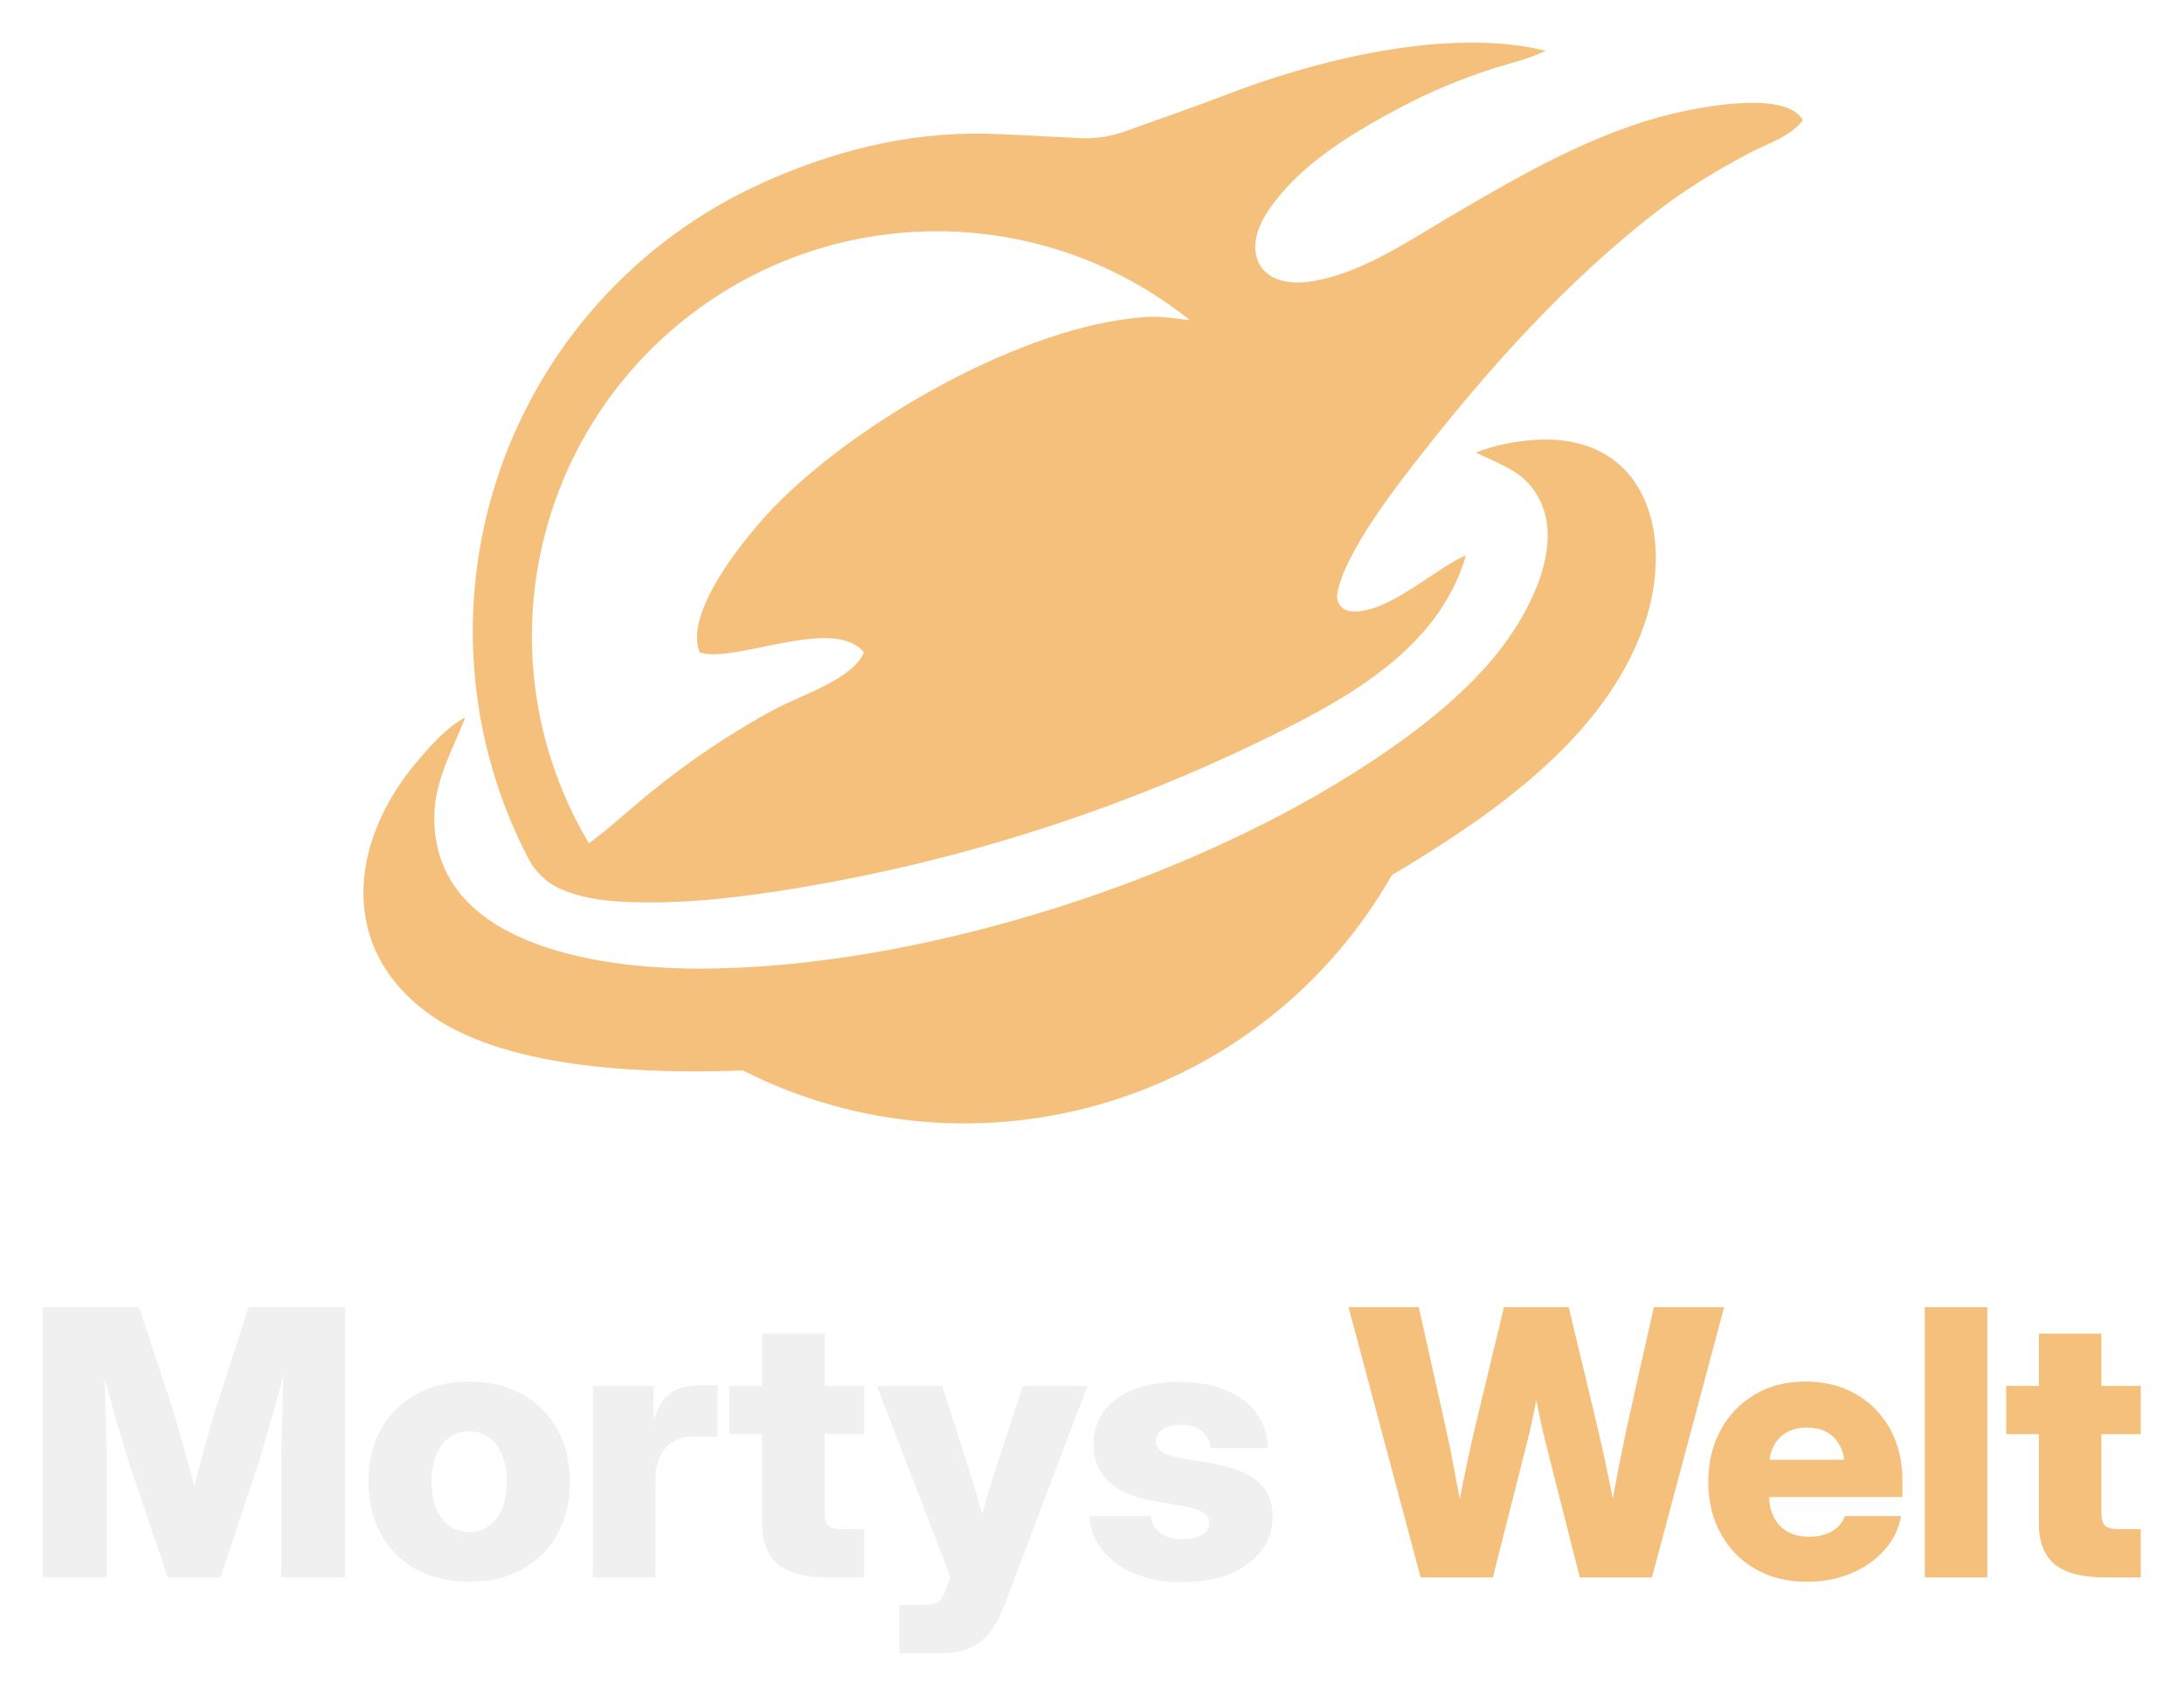
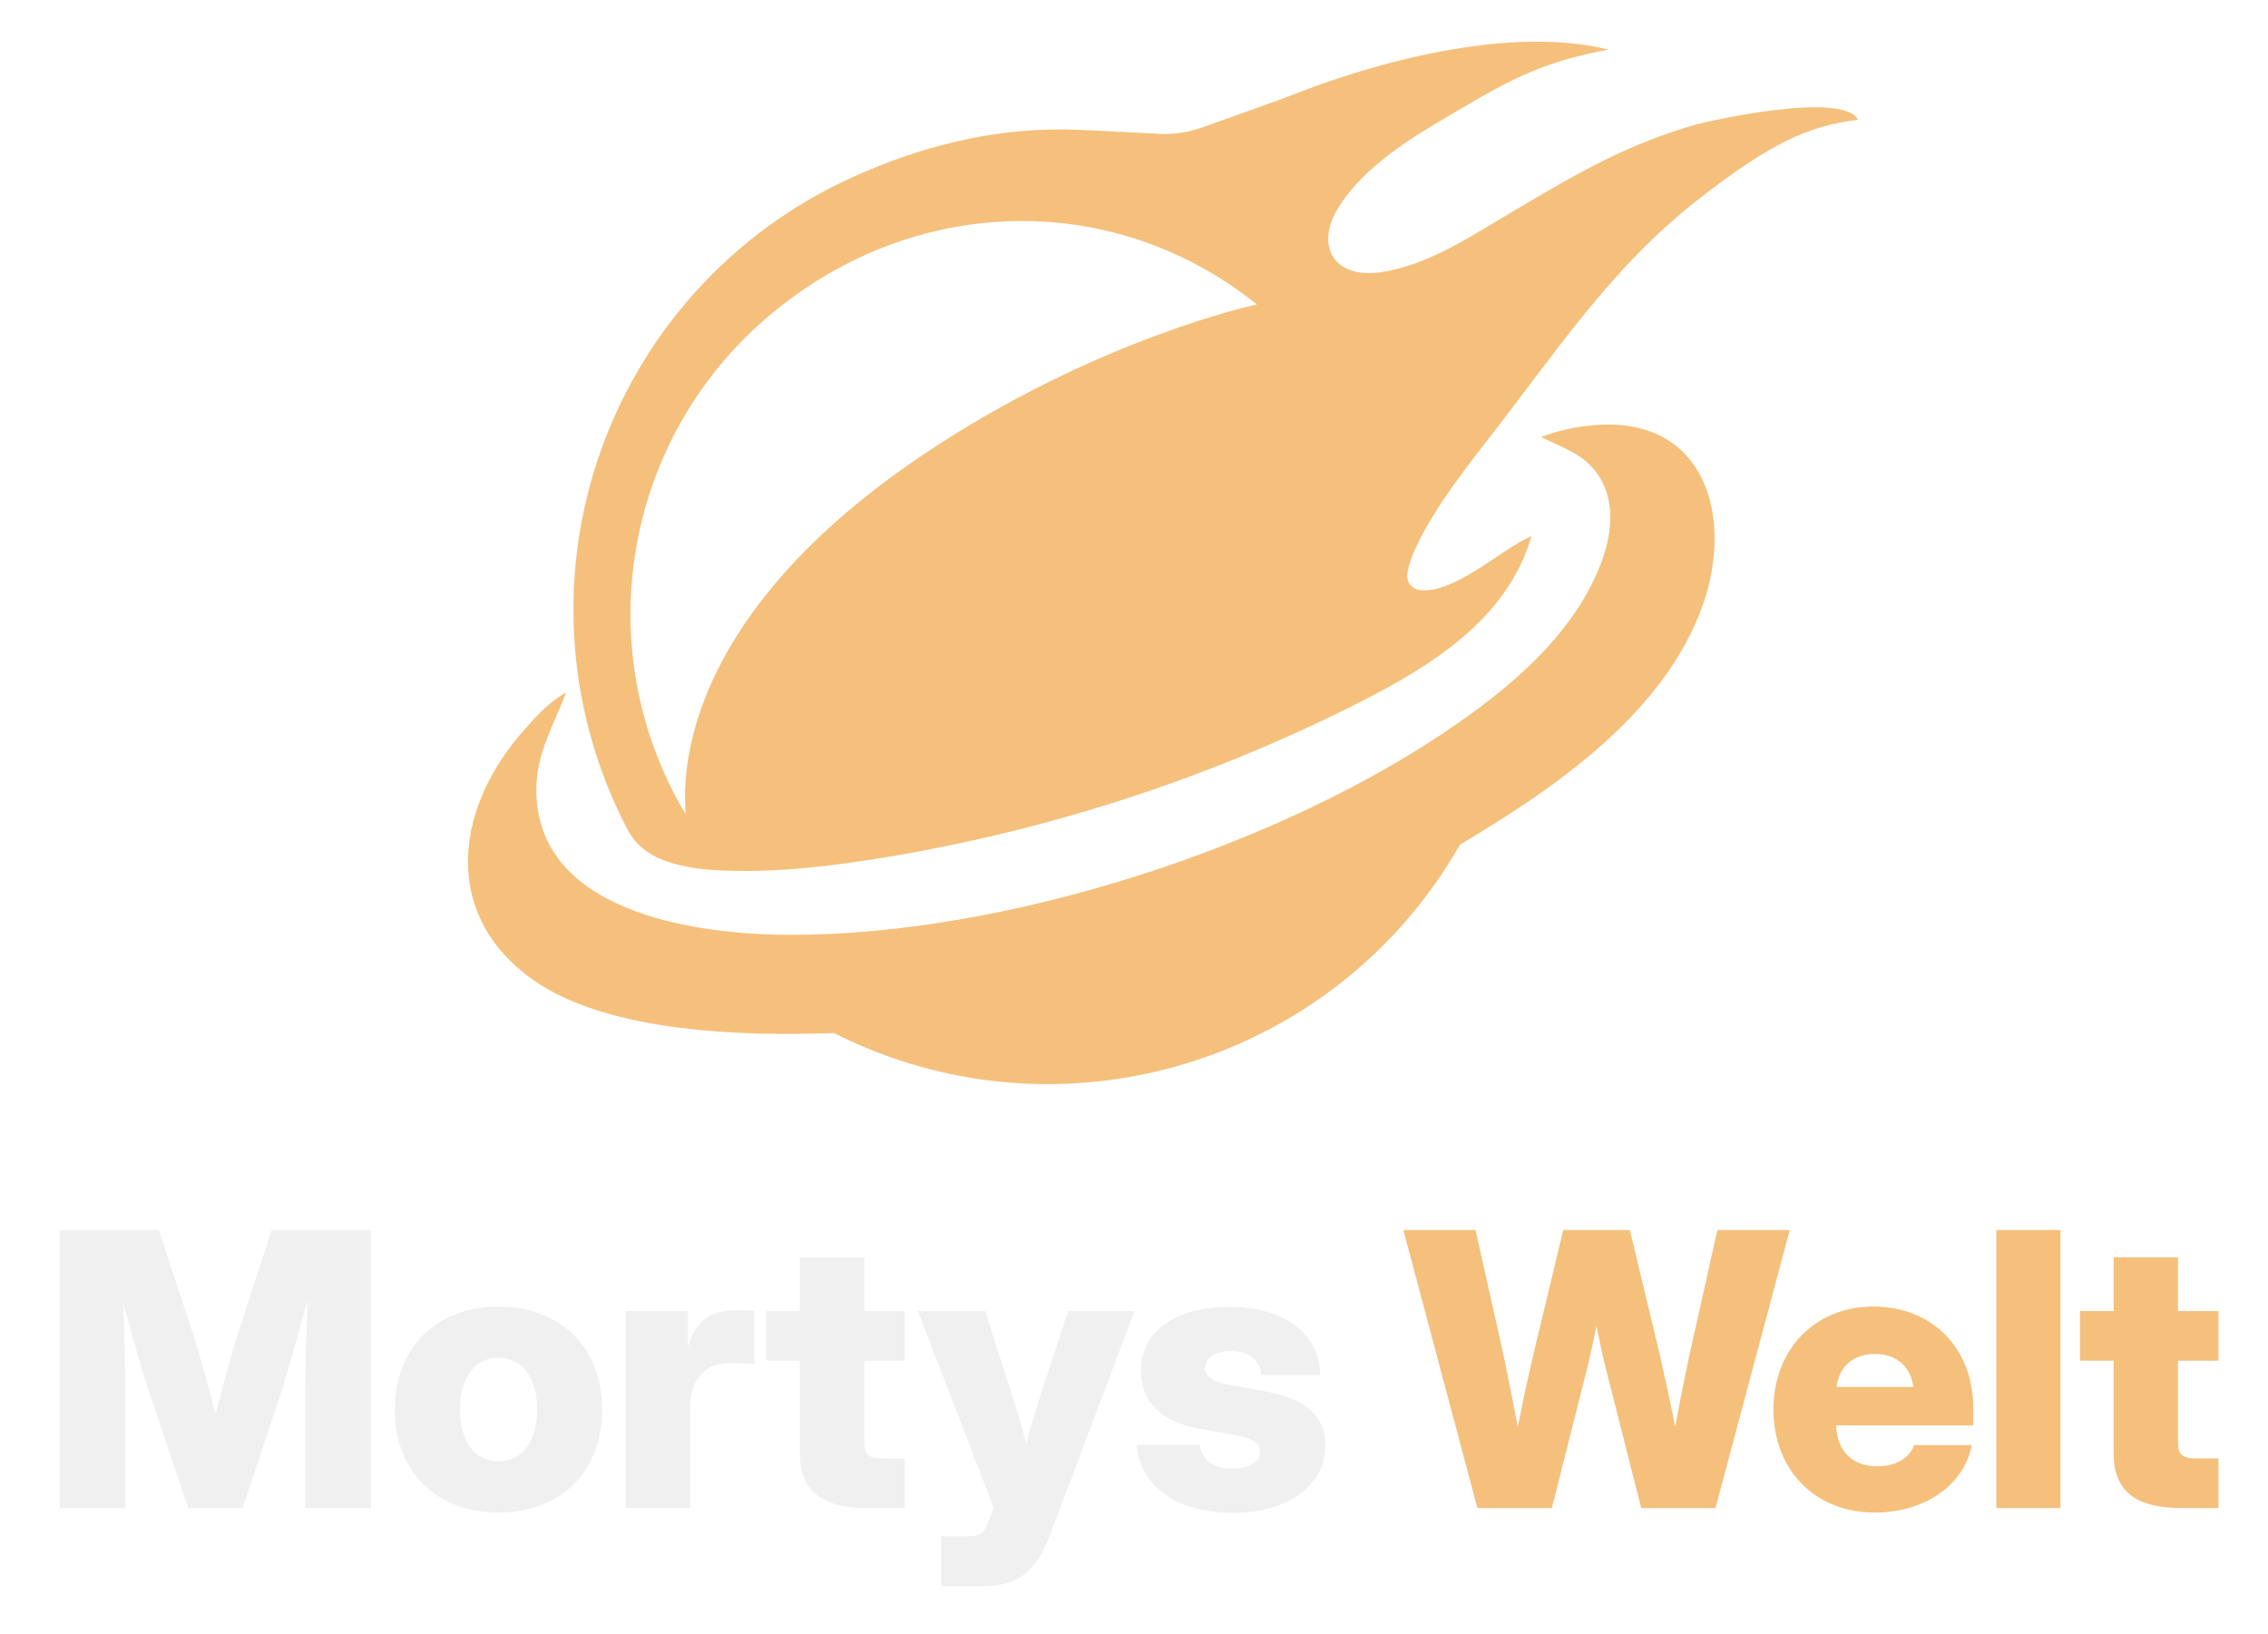
- <svg xmlns="http://www.w3.org/2000/svg" viewBox="-118.98 172.02 1272.96 988.46" width="1273" height="988" role="img">
-   <path fill="#F5C07C" fill-rule="evenodd" d="M206.573,689.82C199.031,686.225 192.856,680.283 188.973,672.884C153.087,604.172 146.507,523.734 170.94,449.95C196.1,374.01 251.82,312.02 324.67,278.96C365.72,260.33 408.94,249.25 454.29,249.93C463.716,250.068 493.077,251.611 510.374,252.554C519.191,253.006 528.012,251.713 536.329,248.75C553.659,242.628 583.488,232.029 593.33,228.17C646.87,207.17 725.45,187.52 781.96,201.63C771.82,206.71 759.71,209.18 748.73,212.83C731.8,218.46 715.02,225.4 699.23,233.7C670.41,248.85 637.77,267.95 619.57,295.95C604.05,319.82 615.8,340.49 644.67,336.19C673.45,331.91 699.91,313.84 724.5,299.35C763.21,276.55 803.43,253.04 846.93,240.68C864.74,235.63 921.32,223.22 932,242.01C925.48,251.43 911.01,255.9 900.95,261.19C882.35,270.99 863.83,282.23 847.17,295.1C794.48,335.79 749.08,386.45 708.14,438.75C695.917,454.369 664.156,494.915 660.51,518.411C660.146,520.73 660.74,523.097 662.155,524.969C663.57,526.841 665.685,528.058 668.014,528.341C689.356,530.942 718.583,502.464 735.56,495.83C721.11,545.75 675.01,574.24 631.48,596.29C538.68,643.3 438.27,675.45 335.46,691.41C298.17,697.2 269.283,699.268 241.26,697.59C225.169,696.626 214.08,693.359 206.573,689.82ZM224.15,663.71C235.9,655.1 246.61,645.01 257.9,635.76C281.26,616.62 306.46,599.45 333.11,585.22C347.8,577.36 378.29,567.83 384.51,552.36C367.01,530.64 308.7,559.28 288.73,552.36C279,529 316.22,483.99 332.07,467.64C380.85,417.29 478.03,361.7 548.41,356.86C557.24,356.25 565.87,357.59 574.57,358.7C485.49,287.31 358.08,289.9 271.97,364.85C185.86,439.8 165.72,565.63 224.15,663.71Z" />
-   <path fill="#F5C07C" d="M313.87,796.13C261.47,798.02 178.99,796.35 132.99,764.65C77.59,726.49 83.8,663.3 123.93,616.03C131.81,606.76 141.31,595.87 152.01,590.3C144.58,609.58 134.2,626.66 133.98,648.13C133.21,723.09 229.7,736.45 285.85,736.75C416.37,737.46 583.88,683.73 691.2,608.72C725.4,584.82 759.62,555.33 776.1,515.91C784.28,496.37 787.87,472.99 773.35,455.41C764.88,445.16 752.6,441.59 741.4,435.84C752.12,431.65 763.55,429.34 775.04,428.54C840.63,423.96 857.67,484 839.43,536.54C816.48,602.64 749.49,648.28 692.38,682.21C616.69,814.94 450.24,865.04 313.87,796.13Z" />
-   <path fill="#F0F0F0" d="M-94.4 1091.7V934.14H-38.19L-17.83 996.01Q-16.13 1001.64 -13.83 1009.79Q-11.52 1017.93 -9.07 1026.86Q-6.62 1035.79 -4.54 1043.9Q-2.46 1052 -1.16 1057.56H-10.8Q-9.5 1052 -7.44 1043.9Q-5.37 1035.79 -2.96 1026.86Q-0.55 1017.93 1.72 1009.79Q3.98 1001.64 5.65 996.01L25.7 934.14H82.01V1091.7H44.73V1023.49Q44.73 1018.17 44.94 1010.26Q45.16 1002.36 45.44 993.17Q45.72 983.98 45.96 974.57Q46.19 965.16 46.22 956.82H50.63Q48.31 965.51 45.69 975.02Q43.07 984.53 40.56 993.68Q38.04 1002.83 35.82 1010.54Q33.59 1018.26 31.95 1023.49L9.27 1091.7H-21.49L-44.47 1023.49Q-46.11 1018.26 -48.43 1010.54Q-50.75 1002.83 -53.31 993.68Q-55.88 984.53 -58.56 975.02Q-61.25 965.51 -63.7 956.82H-58.58Q-58.53 965.16 -58.3 974.57Q-58.08 983.98 -57.8 993.17Q-57.52 1002.36 -57.3 1010.26Q-57.09 1018.17 -57.09 1023.49V1091.7ZM154.3 1094.24Q136.85 1094.24 123.6 1087.03Q110.34 1079.81 102.96 1066.7Q95.57 1053.59 95.57 1035.92Q95.57 1018.23 102.96 1005.13Q110.34 992.03 123.6 984.77Q136.85 977.5 154.3 977.5Q171.85 977.5 185.05 984.77Q198.25 992.03 205.64 1005.13Q213.03 1018.23 213.03 1035.92Q213.03 1053.59 205.64 1066.7Q198.25 1079.81 185.05 1087.03Q171.85 1094.24 154.3 1094.24ZM154.3 1065.26Q160.69 1065.26 165.63 1061.85Q170.57 1058.43 173.38 1051.86Q176.19 1045.29 176.19 1035.92Q176.19 1026.42 173.38 1019.89Q170.57 1013.36 165.63 1009.92Q160.69 1006.48 154.3 1006.48Q148.01 1006.48 143.02 1009.91Q138.03 1013.33 135.22 1019.88Q132.4 1026.42 132.4 1035.92Q132.4 1045.32 135.22 1051.87Q138.03 1058.43 143.01 1061.85Q147.98 1065.26 154.3 1065.26ZM226.47 1091.7V980.04H261.77V999.68H262.03Q265.09 989 271.6 984.32Q278.1 979.63 289.37 979.63Q292.28 979.63 294.67 979.68Q297.05 979.73 299.23 979.78V1009.81Q297.29 1009.74 293.07 1009.62Q288.85 1009.51 284.86 1009.51Q278.41 1009.51 273.44 1012.45Q268.47 1015.38 265.7 1020.97Q262.93 1026.55 262.93 1034.54V1091.7ZM384.56 980.04V1008.17H306.07V980.04ZM325.15 949.58H361.61V1054.19Q361.61 1059.51 363.74 1061.54Q365.88 1063.57 371.95 1063.57Q374.7 1063.57 378.71 1063.57Q382.71 1063.57 384.56 1063.57V1091.7Q381.73 1091.7 375.92 1091.7Q370.11 1091.7 363.98 1091.7Q343.82 1091.7 334.48 1084.13Q325.15 1076.55 325.15 1060.27ZM405.2 1135.91V1107.67H420.69Q424.51 1107.67 426.72 1106.6Q428.93 1105.54 430.35 1103.1Q431.77 1100.66 433.08 1096.57L434.96 1091.48L392.03 980.04H430.13L446.61 1031.47Q449.91 1042 452.89 1052.65Q455.87 1063.3 458.75 1073.91H448.37Q451.09 1063.3 454.04 1052.61Q456.99 1041.92 460.35 1031.47L477.13 980.04H514.83L466.63 1107.45Q462.86 1117.53 457.83 1123.81Q452.8 1130.09 445.92 1133Q439.03 1135.91 429.7 1135.91Q423.73 1135.91 417.45 1135.91Q411.16 1135.91 405.2 1135.91ZM570.5 1094.48Q555.02 1094.48 543.08 1089.81Q531.14 1085.13 524.03 1076.46Q516.92 1067.8 515.85 1055.96H551.78Q552.57 1062.12 557.27 1065.76Q561.96 1069.4 569.92 1069.4Q577.45 1069.4 581.68 1066.75Q585.9 1064.09 585.9 1059.82Q585.9 1056.21 582.45 1053.93Q579.01 1051.65 572.38 1050.44L552.15 1046.86Q535.65 1043.88 527.02 1035.55Q518.39 1027.21 518.39 1014.01Q518.39 1002.96 524.4 994.81Q530.42 986.66 541.65 982.2Q552.89 977.74 568.46 977.74Q584.11 977.74 595.53 982.45Q606.95 987.16 613.32 995.76Q619.69 1004.36 620.01 1016.27H586.54Q586.44 1010.44 581.71 1006.55Q576.99 1002.66 569.74 1002.66Q562.62 1002.66 558.66 1005.42Q554.69 1008.18 554.69 1012.24Q554.69 1015.77 557.86 1018.1Q561.02 1020.44 566.73 1021.54L589.21 1025.6Q606.49 1028.77 614.68 1036.17Q622.87 1043.57 622.87 1056.03Q622.87 1067.51 616.3 1076.16Q609.73 1084.81 597.93 1089.65Q586.12 1094.48 570.5 1094.48Z" />
-   <path fill="#F5C07C" d="M709.15 1091.7 667.1 934.14H708.04L723.72 1004.2Q726.05 1014.78 728.09 1025.41Q730.13 1036.04 732.1 1046.63Q734.08 1057.21 735.88 1067.88H727.63Q729.7 1057.21 731.79 1046.63Q733.89 1036.04 736.14 1025.41Q738.39 1014.78 740.88 1004.2L757.73 934.14H795.48L812.28 1004.2Q814.77 1014.78 817.04 1025.41Q819.3 1036.04 821.41 1046.63Q823.52 1057.21 825.59 1067.88H817.18Q819.09 1057.21 821.02 1046.63Q822.95 1036.04 825.06 1025.41Q827.16 1014.78 829.39 1004.2L845.12 934.14H886.12L844.02 1091.7H801.96L781.76 1012.05Q779.54 1003.08 777.16 991.22Q774.79 979.36 771.2 963.32H781.97Q778.38 979.36 776.05 991.22Q773.73 1003.08 771.44 1012.05L751.25 1091.7ZM934.42 1094.24Q917.3 1094.24 904.32 1086.78Q891.33 1079.31 884.11 1066.1Q876.89 1052.9 876.89 1035.92Q876.89 1018.82 884.15 1005.64Q891.4 992.46 904.15 984.98Q916.9 977.5 933.47 977.5Q946.06 977.5 956.43 981.69Q966.79 985.88 974.34 993.58Q981.88 1001.29 985.99 1011.82Q990.09 1022.35 990.09 1035.04V1044.83H888.66V1023.12H973.06L956.42 1027.55Q956.42 1020.31 953.75 1015.12Q951.09 1009.92 946.17 1007.13Q941.26 1004.34 934.35 1004.34Q927.55 1004.34 922.61 1007.13Q917.67 1009.92 915.01 1015.12Q912.34 1020.31 912.34 1027.55V1043.6Q912.34 1051.03 915.1 1056.54Q917.86 1062.05 923.1 1065.02Q928.35 1067.99 935.7 1067.99Q941.06 1067.99 945.28 1066.51Q949.5 1065.03 952.38 1062.32Q955.26 1059.6 956.55 1055.96H989.32Q987.28 1067.2 979.57 1075.81Q971.87 1084.43 960.19 1089.33Q948.51 1094.24 934.42 1094.24ZM1039.6 934.14V1091.7H1003.14V934.14ZM1129.08 980.04V1008.17H1050.59V980.04ZM1069.67 949.58H1106.13V1054.19Q1106.13 1059.51 1108.27 1061.54Q1110.4 1063.57 1116.47 1063.57Q1119.22 1063.57 1123.23 1063.57Q1127.24 1063.57 1129.08 1063.57V1091.7Q1126.25 1091.7 1120.44 1091.7Q1114.63 1091.7 1108.51 1091.7Q1088.34 1091.7 1079.01 1084.13Q1069.67 1076.55 1069.67 1060.27Z" />
+ <svg xmlns="http://www.w3.org/2000/svg" viewBox="0 0 652.77 470.02" width="652.77" height="470.02" role="img">
+   <g transform="translate(134.69 12) scale(0.47615)">
+     <path fill="#F5C07C" fill-rule="evenodd" d="M113.92 492.9C106.38 489.3 100.21 483.36 96.33 475.96C60.44 407.26 53.86 326.83 78.29 253.06C103.45 177.12 159.16 115.14 232.01 82.09C273.05 63.46 316.27 52.38 361.61 53.06C371.04 53.2 400.39 54.74 417.69 55.68C426.5 56.14 435.32 54.84 443.64 51.88C460.97 45.76 490.79 35.16 500.63 31.3C554.17 10.3 632.74 -9.34 689.24 4.77C658.1 10.84 639.31 17.53 606.52 36.83C578.46 53.35 545.07 71.08 526.87 99.07C511.35 122.94 523.1 143.61 551.97 139.31C580.74 135.03 607.2 116.96 631.79 102.47C670.49 79.68 699.71 62.17 743.2 49.81C747.59 48.57 830.58 29.35 840.26 47.14C810.36 50.98 787.61 60.87 742.56 96.22C690.2 137.32 656.36 189.56 615.43 241.86C603.21 257.47 571.45 298.02 567.81 321.51C567.44 323.83 568.04 326.19 569.45 328.07C570.87 329.94 572.98 331.15 575.31 331.44C596.65 334.04 625.87 305.56 642.85 298.93C628.4 348.84 582.3 377.33 538.78 399.38C445.99 446.38 345.59 478.53 242.79 494.49C205.51 500.28 176.63 502.34 148.61 500.67C132.52 499.7 121.43 496.44 113.92 492.9ZM131.5 466.79C132.03 460.75 115.12 357.3 274.78 249.85C378.45 180.08 476.38 158.75 476.88 158.82C387.81 87.44 265.41 93.02 179.31 167.97C93.21 242.91 73.07 368.72 131.5 466.79Z" />
+     <path fill="#F5C07C" d="M221.21 599.19C168.81 601.08 86.34 599.41 40.35 567.72C-15.04 529.56 -8.84 466.38 31.29 419.12C39.17 409.85 48.67 398.96 59.37 393.39C51.94 412.67 41.56 429.74 41.34 451.21C40.57 526.16 137.05 539.52 193.19 539.82C323.69 540.53 491.18 486.81 598.49 411.81C632.69 387.91 666.9 358.42 683.38 319.01C691.56 299.47 695.15 276.09 680.63 258.52C672.16 248.27 659.88 244.7 648.69 238.95C659.4 234.76 670.83 232.45 682.32 231.65C747.9 227.07 764.94 287.1 746.7 339.64C723.76 405.73 656.77 451.36 599.67 485.29C523.99 618 357.56 668.1 221.21 599.19Z" />
+   </g>
+   <path fill="#F0F0F0" d="M17.16 434.02H36.11V399.38C36.11 394.12 35.74 384.5 35.52 375.32C38.15 384.66 40.84 394.22 42.5 399.38L54.21 434.02H69.84L81.33 399.38C83.05 394.01 85.79 383.97 88.47 374.25C88.26 383.75 87.83 393.9 87.83 399.38V434.02H106.79V354H78.16L67.96 385.42C66.45 390.52 64.04 399.33 62.05 406.9C60.06 399.33 57.59 390.52 56.04 385.42L45.73 354H17.16ZM143.49 435.31C161.27 435.31 173.3 423.65 173.3 405.66C173.3 387.78 161.27 376.02 143.49 376.02C125.72 376.02 113.63 387.78 113.63 405.66C113.63 423.65 125.72 435.31 143.49 435.31ZM143.49 420.59C136.99 420.59 132.38 415.28 132.38 405.66C132.38 396.1 137.05 390.73 143.49 390.73C149.94 390.73 154.61 396.1 154.61 405.66C154.61 415.28 149.94 420.59 143.49 420.59ZM180.15 434.02H198.62V404.96C198.62 396.91 203.18 392.29 209.79 392.29C212.48 392.29 215.75 392.4 217.09 392.45V377.2C215.59 377.15 214.03 377.09 212.05 377.09C204.47 377.09 200.23 380.1 198.19 387.3H198.03V377.31H180.15ZM260.41 377.31H248.75V361.84H230.23V377.31H220.56V391.59H230.23V418.07C230.23 429.08 236.35 434.02 249.93 434.02H260.41V419.73H254.02C249.88 419.73 248.75 418.6 248.75 414.95V391.59H260.41ZM270.91 456.47H283.31C292.82 456.47 298.24 452.28 302.11 442.02L326.54 377.31H307.42L298.89 403.41C297.65 407.33 296.47 411.3 295.4 415.28C294.27 411.3 293.14 407.33 291.9 403.41L283.53 377.31H264.19L286 433.91L285.03 436.49C283.69 440.62 282.61 442.13 278.75 442.13H270.91ZM354.82 435.41C370.71 435.41 381.46 427.57 381.46 415.92C381.46 407.49 375.98 402.6 364.32 400.45L352.94 398.36C349.02 397.61 346.82 396.05 346.82 393.69C346.82 390.89 349.61 388.8 354.44 388.8C359.33 388.8 362.87 391.75 362.98 395.73H380.01C379.68 383.64 369.64 376.13 353.8 376.13C338.01 376.13 328.4 383.32 328.4 394.55C328.4 403.51 334.36 409.26 345.53 411.25L355.79 413.07C360.3 413.88 362.66 415.38 362.66 417.85C362.66 420.7 359.65 422.69 354.55 422.69C349.13 422.69 345.85 420.05 345.31 415.87H327.11C328.13 427.95 339.14 435.41 354.82 435.41Z" />
+   <path fill="#F5C07C" d="M425.23 434.02H446.65L456.86 393.58C457.72 390.2 458.52 386.28 459.49 381.6C460.45 386.28 461.26 390.2 462.12 393.58L472.38 434.02H493.75L515.12 354H494.29L486.34 389.55C484.84 396.59 483.44 403.57 482.15 410.6C480.75 403.57 479.25 396.59 477.64 389.55L469.1 354H449.93L441.39 389.55C439.73 396.64 438.22 403.68 436.83 410.71C435.54 403.68 434.14 396.64 432.64 389.55L424.69 354H403.91ZM539.64 435.31C553.98 435.31 565.42 427.3 567.51 415.87H550.92C549.58 419.63 545.71 421.99 540.29 421.99C532.98 421.99 528.69 417.42 528.47 410.23H567.94V405.23C567.94 388.05 556.18 376.02 539.16 376.02C522.35 376.02 510.43 388.37 510.43 405.66C510.43 422.95 522.24 435.31 539.64 435.31ZM528.58 399.16C529.38 393.2 533.41 389.66 539.64 389.66C545.82 389.66 549.9 393.2 550.7 399.16ZM593.05 354H574.58V434.02H593.05ZM638.51 377.31H626.86V361.84H608.33V377.31H598.66V391.59H608.33V418.07C608.33 429.08 614.45 434.02 628.04 434.02H638.51V419.73H632.12C627.98 419.73 626.86 418.6 626.86 414.95V391.59H638.51Z" />
</svg>
